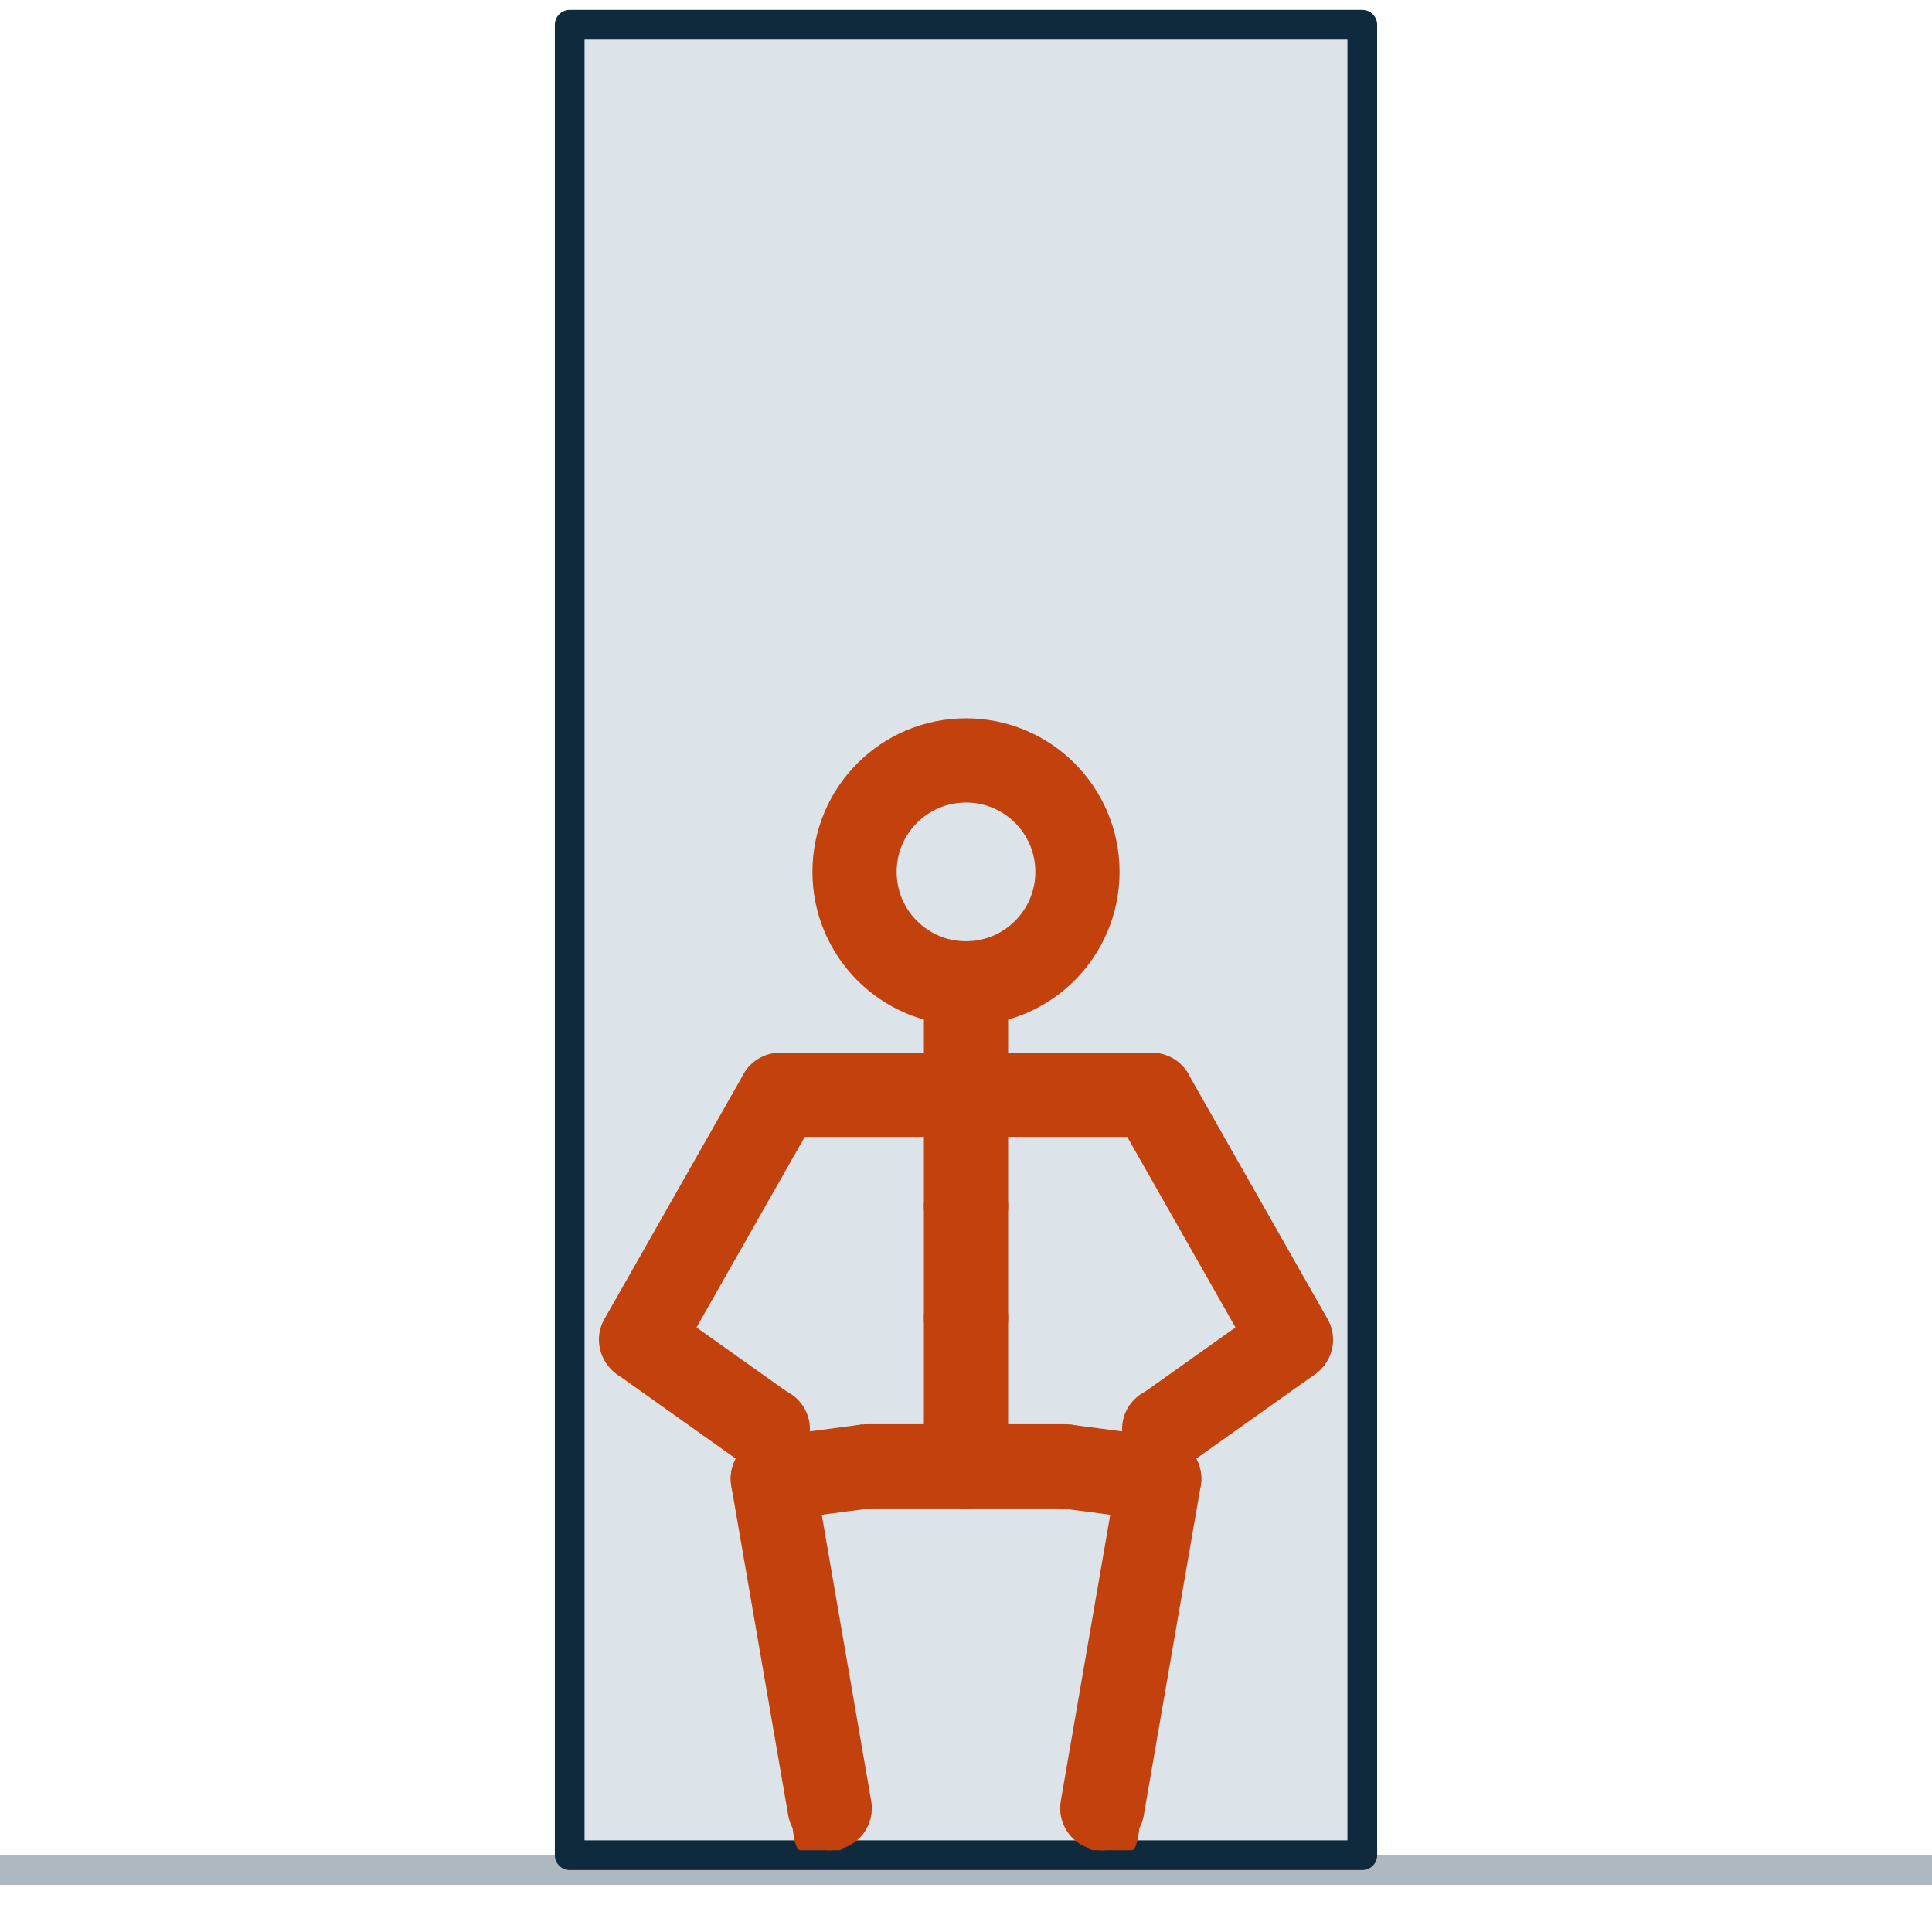
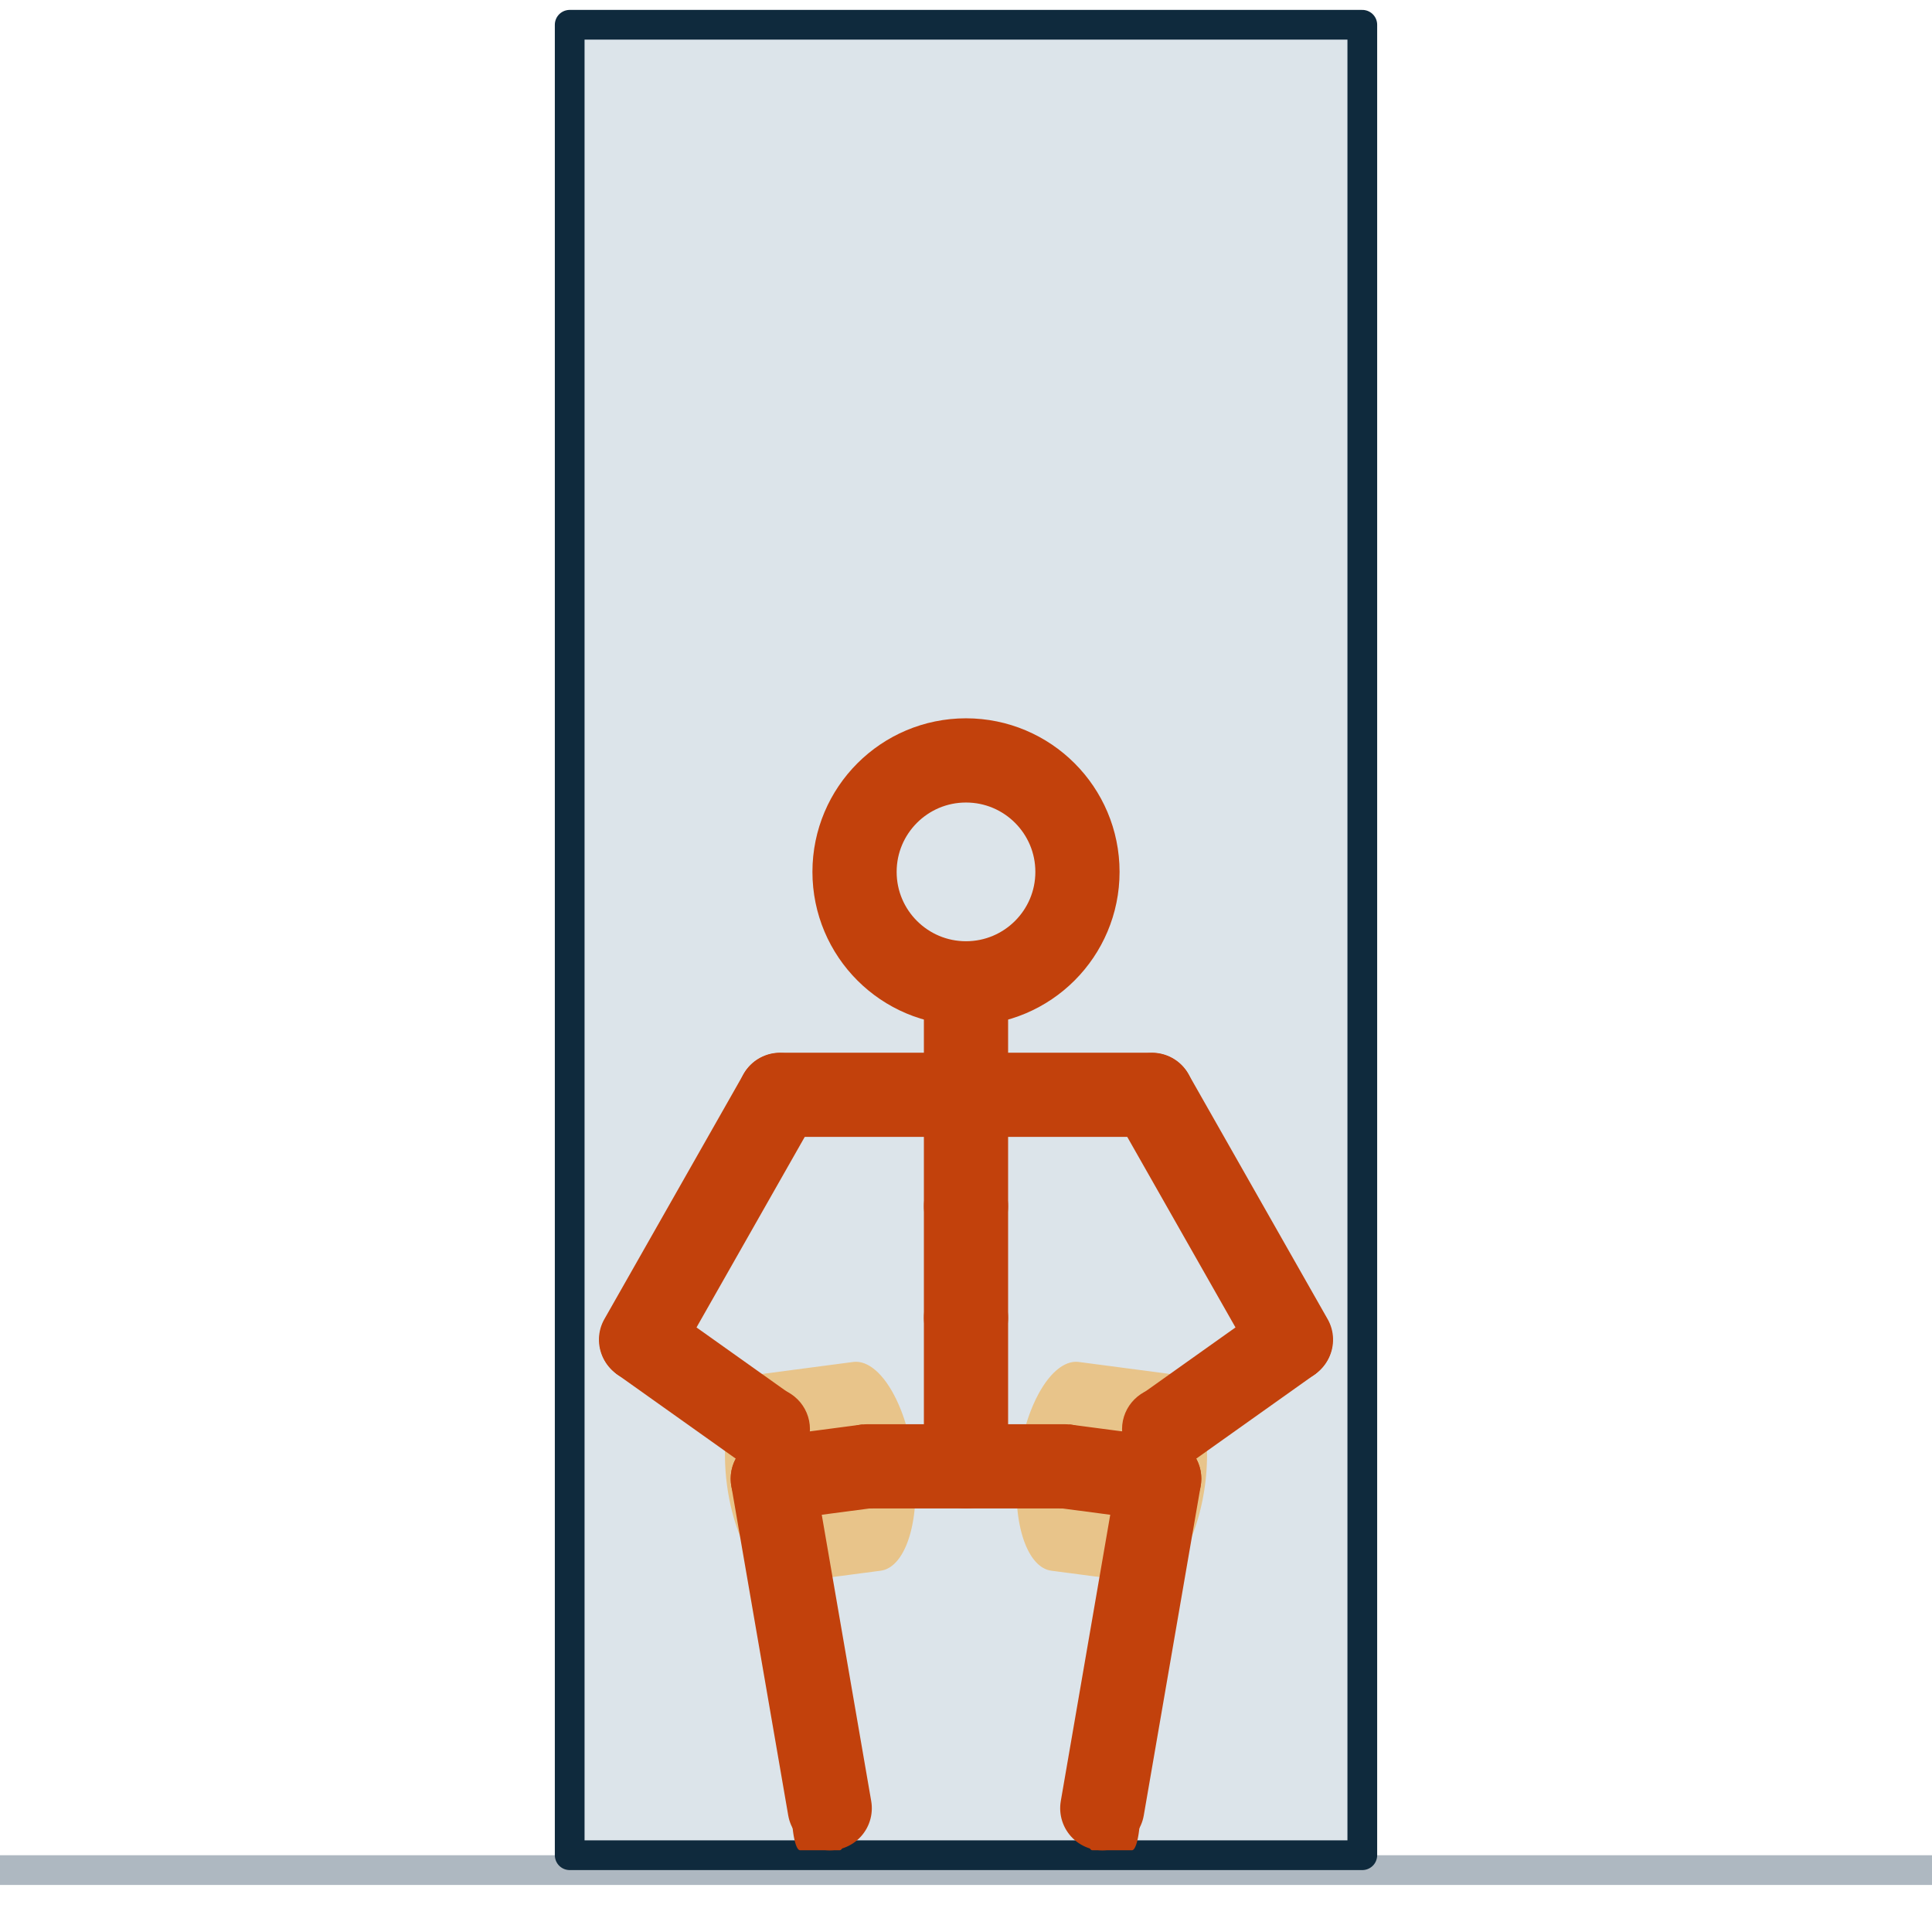
<svg xmlns="http://www.w3.org/2000/svg" class="ex ex-sentadilla-pared-front" width="64" height="64" viewBox="-7 -15 78 78" fill="none" stroke="#C2410C" stroke-width="3.4" stroke-linecap="round" stroke-linejoin="round" role="img" aria-label="Sentadilla isométrica en pared — vista frontal">
  <style>
.ex-sentadilla-pared-front *{transform-box:view-box;transform-origin:0 0}
+ .ex-sentadilla-pared-front .k-glow0{transform:translate(28px,44.2px) rotate(82.5deg) scale(0.85,0.38);animation:sentadilla-pared-front-glow0 6.6s linear infinite}
+ @keyframes sentadilla-pared-front-glow0{0%{transform:translate(28px,34.4px) rotate(4.5deg) scale(0,1.16)}10.1%{transform:translate(28px,34.4px) rotate(4.5deg) scale(0,1.16)}12.12%{transform:translate(28px,34.7px) rotate(6.7deg) scale(0,1.09)}14.14%{transform:translate(28px,35.5px) rotate(10.8deg) scale(0,0.97)}16.16%{transform:translate(28px,37.1px) rotate(17.5deg) scale(0,0.8)}18.18%{transform:translate(28px,39.3px) rotate(28.8deg) scale(0,0.61)}20.2%{transform:translate(28px,41.5px) rotate(46.7deg) scale(0,0.46)}22.22%{transform:translate(28px,43.1px) rotate(66.3deg) scale(0,0.39)}24.24%{transform:translate(28px,43.9px) rotate(78.2deg) scale(0,0.38)}26.26%{transform:translate(28px,44.2px) rotate(82deg) scale(0,0.38)}28.28%{transform:translate(28px,44.2px) rotate(82.5deg) scale(0,0.38)}30.3%{transform:translate(28px,44.2px) rotate(82.5deg) scale(0,0.38)}34.09%{transform:translate(28px,44.2px) rotate(82.5deg) scale(0.58,0.38)}37.88%{transform:translate(28px,44.2px) rotate(82.5deg) scale(0.85,0.38)}41.67%{transform:translate(28px,44.2px) rotate(82.5deg) scale(0.7,0.38)}45.45%{transform:translate(28px,44.2px) rotate(82.5deg) scale(0.85,0.38)}49.24%{transform:translate(28px,44.2px) rotate(82.5deg) scale(1,0.38)}53.03%{transform:translate(28px,44.2px) rotate(82.5deg) scale(0.85,0.38)}56.82%{transform:translate(28px,44.2px) rotate(82.5deg) scale(0.7,0.38)}60.61%{transform:translate(28px,44.2px) rotate(82.5deg) scale(0.85,0.38)}64.39%{transform:translate(28px,44.2px) rotate(82.5deg) scale(1,0.38)}68.18%{transform:translate(28px,44.2px) rotate(82.5deg) scale(0.85,0.38)}71.97%{transform:translate(28px,44.2px) rotate(82.5deg) scale(0.41,0.38)}75.76%{transform:translate(28px,44.2px) rotate(82.5deg) scale(0,0.38)}77.78%{transform:translate(28px,44.2px) rotate(82.5deg) scale(0,0.38)}79.8%{transform:translate(28px,44.2px) rotate(82deg) scale(0,0.38)}81.82%{transform:translate(28px,43.9px) rotate(78.2deg) scale(0,0.38)}83.84%{transform:translate(28px,43.1px) rotate(66.3deg) scale(0,0.39)}85.86%{transform:translate(28px,41.5px) rotate(46.7deg) scale(0,0.46)}87.88%{transform:translate(28px,39.3px) rotate(28.8deg) scale(0,0.61)}89.9%{transform:translate(28px,37.1px) rotate(17.5deg) scale(0,0.8)}91.92%{transform:translate(28px,35.5px) rotate(10.8deg) scale(0,0.97)}93.94%{transform:translate(28px,34.7px) rotate(6.7deg) scale(0,1.09)}95.96%{transform:translate(28px,34.4px) rotate(4.5deg) scale(0,1.16)}100%{transform:translate(28px,34.4px) rotate(4.5deg) scale(0,1.16)}}
+ .ex-sentadilla-pared-front .k-glow1{transform:translate(36px,44.2px) rotate(-82.5deg) scale(0.85,0.38);animation:sentadilla-pared-front-glow1 6.6s linear infinite}
+ @keyframes sentadilla-pared-front-glow1{0%{transform:translate(36px,34.4px) rotate(-4.5deg) scale(0,1.16)}10.1%{transform:translate(36px,34.4px) rotate(-4.5deg) scale(0,1.16)}12.12%{transform:translate(36px,34.7px) rotate(-6.7deg) scale(0,1.09)}14.14%{transform:translate(36px,35.5px) rotate(-10.8deg) scale(0,0.97)}16.16%{transform:translate(36px,37.1px) rotate(-17.5deg) scale(0,0.8)}18.18%{transform:translate(36px,39.3px) rotate(-28.8deg) scale(0,0.61)}20.2%{transform:translate(36px,41.5px) rotate(-46.7deg) scale(0,0.46)}22.22%{transform:translate(36px,43.1px) rotate(-66.3deg) scale(0,0.39)}24.24%{transform:translate(36px,43.9px) rotate(-78.2deg) scale(0,0.38)}26.26%{transform:translate(36px,44.2px) rotate(-82deg) scale(0,0.38)}28.28%{transform:translate(36px,44.2px) rotate(-82.5deg) scale(0,0.38)}30.3%{transform:translate(36px,44.2px) rotate(-82.5deg) scale(0,0.38)}34.09%{transform:translate(36px,44.2px) rotate(-82.5deg) scale(0.58,0.38)}37.88%{transform:translate(36px,44.2px) rotate(-82.5deg) scale(0.85,0.38)}41.67%{transform:translate(36px,44.2px) rotate(-82.5deg) scale(0.7,0.38)}45.45%{transform:translate(36px,44.2px) rotate(-82.5deg) scale(0.85,0.38)}49.24%{transform:translate(36px,44.2px) rotate(-82.5deg) scale(1,0.38)}53.03%{transform:translate(36px,44.2px) rotate(-82.5deg) scale(0.85,0.38)}56.82%{transform:translate(36px,44.2px) rotate(-82.5deg) scale(0.7,0.38)}60.61%{transform:translate(36px,44.2px) rotate(-82.5deg) scale(0.85,0.38)}64.39%{transform:translate(36px,44.2px) rotate(-82.5deg) scale(1,0.38)}68.18%{transform:translate(36px,44.2px) rotate(-82.5deg) scale(0.85,0.38)}71.97%{transform:translate(36px,44.2px) rotate(-82.5deg) scale(0.41,0.38)}75.76%{transform:translate(36px,44.2px) rotate(-82.5deg) scale(0,0.38)}77.78%{transform:translate(36px,44.2px) rotate(-82.5deg) scale(0,0.38)}79.8%{transform:translate(36px,44.2px) rotate(-82deg) scale(0,0.38)}81.82%{transform:translate(36px,43.9px) rotate(-78.2deg) scale(0,0.38)}83.84%{transform:translate(36px,43.1px) rotate(-66.3deg) scale(0,0.39)}85.86%{transform:translate(36px,41.5px) rotate(-46.7deg) scale(0,0.46)}87.88%{transform:translate(36px,39.3px) rotate(-28.8deg) scale(0,0.61)}89.9%{transform:translate(36px,37.1px) rotate(-17.5deg) scale(0,0.8)}91.92%{transform:translate(36px,35.5px) rotate(-10.8deg) scale(0,0.97)}93.94%{transform:translate(36px,34.7px) rotate(-6.7deg) scale(0,1.09)}95.96%{transform:translate(36px,34.4px) rotate(-4.5deg) scale(0,1.16)}100%{transform:translate(36px,34.4px) rotate(-4.5deg) scale(0,1.16)}}
.ex-sentadilla-pared-front .k-pelvis{transform:translate(36px,44.2px) rotate(90deg);animation:sentadilla-pared-front-pelvis 6.6s linear infinite}
@keyframes sentadilla-pared-front-pelvis{0%{transform:translate(36px,34.4px) rotate(90deg)}10.1%{transform:translate(36px,34.4px) rotate(90deg)}12.12%{transform:translate(36px,34.7px) rotate(90deg)}14.14%{transform:translate(36px,35.5px) rotate(90deg)}16.16%{transform:translate(36px,37.1px) rotate(90deg)}18.18%{transform:translate(36px,39.3px) rotate(90deg)}20.2%{transform:translate(36px,41.5px) rotate(90deg)}22.22%{transform:translate(36px,43.1px) rotate(90deg)}24.24%{transform:translate(36px,43.9px) rotate(90deg)}26.26%{transform:translate(36px,44.2px) rotate(90deg)}79.8%{transform:translate(36px,44.2px) rotate(90deg)}81.82%{transform:translate(36px,43.9px) rotate(90deg)}83.84%{transform:translate(36px,43.1px) rotate(90deg)}85.86%{transform:translate(36px,41.5px) rotate(90deg)}87.88%{transform:translate(36px,39.3px) rotate(90deg)}89.9%{transform:translate(36px,37.1px) rotate(90deg)}91.92%{transform:translate(36px,35.5px) rotate(90deg)}93.94%{transform:translate(36px,34.7px) rotate(90deg)}95.96%{transform:translate(36px,34.4px) rotate(90deg)}100%{transform:translate(36px,34.4px) rotate(90deg)}}
.ex-sentadilla-pared-front .k-spine0{transform:translate(32px,38.2px) rotate(0deg);animation:sentadilla-pared-front-spine0 6.6s linear infinite}
@keyframes sentadilla-pared-front-spine0{0%{transform:translate(32px,28.4px) rotate(0deg)}10.1%{transform:translate(32px,28.4px) rotate(0deg)}12.12%{transform:translate(32px,28.7px) rotate(0deg)}14.14%{transform:translate(32px,29.5px) rotate(0deg)}16.16%{transform:translate(32px,31.1px) rotate(0deg)}18.18%{transform:translate(32px,33.3px) rotate(0deg)}20.2%{transform:translate(32px,35.5px) rotate(0deg)}22.22%{transform:translate(32px,37.1px) rotate(0deg)}24.24%{transform:translate(32px,37.9px) rotate(0deg)}26.26%{transform:translate(32px,38.2px) rotate(0deg)}79.8%{transform:translate(32px,38.2px) rotate(0deg)}81.82%{transform:translate(32px,37.9px) rotate(0deg)}83.84%{transform:translate(32px,37.1px) rotate(0deg)}85.86%{transform:translate(32px,35.5px) rotate(0deg)}87.88%{transform:translate(32px,33.3px) rotate(0deg)}89.9%{transform:translate(32px,31.1px) rotate(0deg)}91.92%{transform:translate(32px,29.5px) rotate(0deg)}93.94%{transform:translate(32px,28.7px) rotate(0deg)}95.96%{transform:translate(32px,28.4px) rotate(0deg)}100%{transform:translate(32px,28.4px) rotate(0deg)}}
.ex-sentadilla-pared-front .k-spine1{transform:translate(32px,33.7px) rotate(0deg);animation:sentadilla-pared-front-spine1 6.6s linear infinite}
@keyframes sentadilla-pared-front-spine1{0%{transform:translate(32px,23.9px) rotate(0deg)}10.1%{transform:translate(32px,23.9px) rotate(0deg)}12.12%{transform:translate(32px,24.2px) rotate(0deg)}14.14%{transform:translate(32px,25px) rotate(0deg)}16.16%{transform:translate(32px,26.6px) rotate(0deg)}18.18%{transform:translate(32px,28.8px) rotate(0deg)}20.2%{transform:translate(32px,31px) rotate(0deg)}22.22%{transform:translate(32px,32.6px) rotate(0deg)}24.24%{transform:translate(32px,33.4px) rotate(0deg)}26.26%{transform:translate(32px,33.7px) rotate(0deg)}79.8%{transform:translate(32px,33.7px) rotate(0deg)}81.82%{transform:translate(32px,33.4px) rotate(0deg)}83.84%{transform:translate(32px,32.6px) rotate(0deg)}85.86%{transform:translate(32px,31px) rotate(0deg)}87.88%{transform:translate(32px,28.8px) rotate(0deg)}89.9%{transform:translate(32px,26.6px) rotate(0deg)}91.92%{transform:translate(32px,25px) rotate(0deg)}93.94%{transform:translate(32px,24.2px) rotate(0deg)}95.96%{transform:translate(32px,23.9px) rotate(0deg)}100%{transform:translate(32px,23.9px) rotate(0deg)}}
.ex-sentadilla-pared-front .k-spine2{transform:translate(32px,29.2px) rotate(0deg);animation:sentadilla-pared-front-spine2 6.6s linear infinite}
@keyframes sentadilla-pared-front-spine2{0%{transform:translate(32px,19.4px) rotate(0deg)}10.1%{transform:translate(32px,19.4px) rotate(0deg)}12.12%{transform:translate(32px,19.7px) rotate(0deg)}14.14%{transform:translate(32px,20.5px) rotate(0deg)}16.16%{transform:translate(32px,22.1px) rotate(0deg)}18.18%{transform:translate(32px,24.3px) rotate(0deg)}20.2%{transform:translate(32px,26.5px) rotate(0deg)}22.22%{transform:translate(32px,28.1px) rotate(0deg)}24.24%{transform:translate(32px,28.9px) rotate(0deg)}26.26%{transform:translate(32px,29.2px) rotate(0deg)}79.8%{transform:translate(32px,29.2px) rotate(0deg)}81.82%{transform:translate(32px,28.9px) rotate(0deg)}83.84%{transform:translate(32px,28.1px) rotate(0deg)}85.86%{transform:translate(32px,26.5px) rotate(0deg)}87.88%{transform:translate(32px,24.3px) rotate(0deg)}89.9%{transform:translate(32px,22.1px) rotate(0deg)}91.92%{transform:translate(32px,20.5px) rotate(0deg)}93.94%{transform:translate(32px,19.7px) rotate(0deg)}95.96%{transform:translate(32px,19.4px) rotate(0deg)}100%{transform:translate(32px,19.4px) rotate(0deg)}}
.ex-sentadilla-pared-front .k-neck{transform:translate(32px,25.2px) rotate(0deg);animation:sentadilla-pared-front-neck 6.6s linear infinite}
@keyframes sentadilla-pared-front-neck{0%{transform:translate(32px,15.4px) rotate(0deg)}10.1%{transform:translate(32px,15.4px) rotate(0deg)}12.12%{transform:translate(32px,15.7px) rotate(0deg)}14.14%{transform:translate(32px,16.5px) rotate(0deg)}16.16%{transform:translate(32px,18.1px) rotate(0deg)}18.18%{transform:translate(32px,20.3px) rotate(0deg)}20.2%{transform:translate(32px,22.5px) rotate(0deg)}22.22%{transform:translate(32px,24.1px) rotate(0deg)}24.24%{transform:translate(32px,24.9px) rotate(0deg)}26.26%{transform:translate(32px,25.2px) rotate(0deg)}79.8%{transform:translate(32px,25.2px) rotate(0deg)}81.82%{transform:translate(32px,24.9px) rotate(0deg)}83.84%{transform:translate(32px,24.1px) rotate(0deg)}85.86%{transform:translate(32px,22.5px) rotate(0deg)}87.88%{transform:translate(32px,20.3px) rotate(0deg)}89.9%{transform:translate(32px,18.1px) rotate(0deg)}91.92%{transform:translate(32px,16.5px) rotate(0deg)}93.94%{transform:translate(32px,15.7px) rotate(0deg)}95.96%{transform:translate(32px,15.4px) rotate(0deg)}100%{transform:translate(32px,15.4px) rotate(0deg)}}
.ex-sentadilla-pared-front .k-shoulders{transform:translate(39.5px,29.2px) rotate(90deg);animation:sentadilla-pared-front-shoulders 6.6s linear infinite}
@keyframes sentadilla-pared-front-shoulders{0%{transform:translate(39.5px,19.4px) rotate(90deg)}10.1%{transform:translate(39.5px,19.4px) rotate(90deg)}12.12%{transform:translate(39.5px,19.7px) rotate(90deg)}14.14%{transform:translate(39.5px,20.5px) rotate(90deg)}16.16%{transform:translate(39.5px,22.1px) rotate(90deg)}18.18%{transform:translate(39.5px,24.3px) rotate(90deg)}20.2%{transform:translate(39.5px,26.5px) rotate(90deg)}22.22%{transform:translate(39.5px,28.1px) rotate(90deg)}24.24%{transform:translate(39.5px,28.9px) rotate(90deg)}26.26%{transform:translate(39.5px,29.2px) rotate(90deg)}79.8%{transform:translate(39.5px,29.2px) rotate(90deg)}81.82%{transform:translate(39.5px,28.9px) rotate(90deg)}83.84%{transform:translate(39.5px,28.1px) rotate(90deg)}85.86%{transform:translate(39.5px,26.5px) rotate(90deg)}87.88%{transform:translate(39.5px,24.3px) rotate(90deg)}89.9%{transform:translate(39.5px,22.1px) rotate(90deg)}91.92%{transform:translate(39.5px,20.5px) rotate(90deg)}93.94%{transform:translate(39.5px,19.7px) rotate(90deg)}95.96%{transform:translate(39.5px,19.4px) rotate(90deg)}100%{transform:translate(39.5px,19.4px) rotate(90deg)}}
.ex-sentadilla-pared-front .k-head{transform:translate(32px,20.2px);animation:sentadilla-pared-front-head 6.6s linear infinite}
@keyframes sentadilla-pared-front-head{0%{transform:translate(32px,10.4px)}10.1%{transform:translate(32px,10.4px)}12.12%{transform:translate(32px,10.7px)}14.14%{transform:translate(32px,11.5px)}16.16%{transform:translate(32px,13.1px)}18.18%{transform:translate(32px,15.3px)}20.2%{transform:translate(32px,17.5px)}22.22%{transform:translate(32px,19.1px)}24.24%{transform:translate(32px,19.9px)}26.26%{transform:translate(32px,20.2px)}79.8%{transform:translate(32px,20.2px)}81.82%{transform:translate(32px,19.9px)}83.84%{transform:translate(32px,19.1px)}85.86%{transform:translate(32px,17.5px)}87.88%{transform:translate(32px,15.3px)}89.9%{transform:translate(32px,13.1px)}91.92%{transform:translate(32px,11.5px)}93.94%{transform:translate(32px,10.7px)}95.96%{transform:translate(32px,10.4px)}100%{transform:translate(32px,10.4px)}}
.ex-sentadilla-pared-front .k-upper-l{transform:translate(39.5px,29.2px) rotate(-29.6deg) scaleY(0.99);animation:sentadilla-pared-front-upper-l 6.6s linear infinite}
@keyframes sentadilla-pared-front-upper-l{0%{transform:translate(39.5px,19.4px) rotate(-29.6deg) scaleY(0.99)}10.1%{transform:translate(39.5px,19.4px) rotate(-29.6deg) scaleY(0.99)}12.12%{transform:translate(39.5px,19.7px) rotate(-29.6deg) scaleY(0.99)}14.14%{transform:translate(39.5px,20.5px) rotate(-29.6deg) scaleY(0.99)}16.16%{transform:translate(39.5px,22.1px) rotate(-29.6deg) scaleY(0.99)}18.18%{transform:translate(39.5px,24.3px) rotate(-29.6deg) scaleY(0.99)}20.2%{transform:translate(39.5px,26.5px) rotate(-29.6deg) scaleY(0.99)}22.22%{transform:translate(39.5px,28.1px) rotate(-29.6deg) scaleY(0.99)}24.24%{transform:translate(39.5px,28.9px) rotate(-29.6deg) scaleY(0.99)}26.26%{transform:translate(39.5px,29.2px) rotate(-29.6deg) scaleY(0.99)}79.8%{transform:translate(39.5px,29.2px) rotate(-29.6deg) scaleY(0.99)}81.82%{transform:translate(39.5px,28.9px) rotate(-29.6deg) scaleY(0.99)}83.84%{transform:translate(39.5px,28.1px) rotate(-29.6deg) scaleY(0.99)}85.86%{transform:translate(39.5px,26.5px) rotate(-29.6deg) scaleY(0.99)}87.88%{transform:translate(39.5px,24.3px) rotate(-29.6deg) scaleY(0.99)}89.9%{transform:translate(39.5px,22.1px) rotate(-29.6deg) scaleY(0.99)}91.92%{transform:translate(39.5px,20.5px) rotate(-29.6deg) scaleY(0.99)}93.94%{transform:translate(39.5px,19.7px) rotate(-29.6deg) scaleY(0.99)}95.96%{transform:translate(39.5px,19.4px) rotate(-29.6deg) scaleY(0.99)}100%{transform:translate(39.5px,19.4px) rotate(-29.6deg) scaleY(0.99)}}
.ex-sentadilla-pared-front .k-upper-r{transform:translate(24.5px,29.2px) rotate(29.6deg) scaleY(0.99);animation:sentadilla-pared-front-upper-r 6.6s linear infinite}
@keyframes sentadilla-pared-front-upper-r{0%{transform:translate(24.5px,19.4px) rotate(29.6deg) scaleY(0.99)}10.1%{transform:translate(24.5px,19.4px) rotate(29.6deg) scaleY(0.99)}12.12%{transform:translate(24.5px,19.7px) rotate(29.6deg) scaleY(0.99)}14.14%{transform:translate(24.5px,20.5px) rotate(29.6deg) scaleY(0.99)}16.16%{transform:translate(24.5px,22.1px) rotate(29.6deg) scaleY(0.99)}18.18%{transform:translate(24.5px,24.3px) rotate(29.6deg) scaleY(0.99)}20.2%{transform:translate(24.5px,26.5px) rotate(29.6deg) scaleY(0.99)}22.22%{transform:translate(24.5px,28.1px) rotate(29.6deg) scaleY(0.99)}24.24%{transform:translate(24.5px,28.9px) rotate(29.6deg) scaleY(0.99)}26.26%{transform:translate(24.5px,29.2px) rotate(29.6deg) scaleY(0.99)}79.8%{transform:translate(24.5px,29.2px) rotate(29.6deg) scaleY(0.99)}81.82%{transform:translate(24.5px,28.9px) rotate(29.6deg) scaleY(0.99)}83.84%{transform:translate(24.5px,28.1px) rotate(29.6deg) scaleY(0.99)}85.86%{transform:translate(24.5px,26.5px) rotate(29.6deg) scaleY(0.99)}87.88%{transform:translate(24.5px,24.3px) rotate(29.6deg) scaleY(0.99)}89.9%{transform:translate(24.5px,22.1px) rotate(29.6deg) scaleY(0.99)}91.92%{transform:translate(24.5px,20.5px) rotate(29.6deg) scaleY(0.99)}93.94%{transform:translate(24.5px,19.7px) rotate(29.6deg) scaleY(0.99)}95.96%{transform:translate(24.5px,19.4px) rotate(29.6deg) scaleY(0.99)}100%{transform:translate(24.5px,19.4px) rotate(29.6deg) scaleY(0.99)}}
.ex-sentadilla-pared-front .k-elbow-l{transform:translate(45.1px,39.1px);animation:sentadilla-pared-front-elbow-l 6.6s linear infinite}
@keyframes sentadilla-pared-front-elbow-l{0%{transform:translate(45.1px,29.2px)}8.08%{transform:translate(45.1px,29.2px)}10.1%{transform:translate(45.1px,29.3px)}12.12%{transform:translate(45.1px,29.5px)}14.14%{transform:translate(45.1px,30.3px)}16.16%{transform:translate(45.1px,32px)}18.18%{transform:translate(45.1px,34.1px)}20.2%{transform:translate(45.1px,36.3px)}22.22%{transform:translate(45.1px,37.9px)}24.24%{transform:translate(45.1px,38.8px)}26.26%{transform:translate(45.1px,39px)}28.28%{transform:translate(45.1px,39.1px)}77.78%{transform:translate(45.1px,39.1px)}79.8%{transform:translate(45.1px,39px)}81.82%{transform:translate(45.1px,38.8px)}83.84%{transform:translate(45.1px,37.9px)}85.86%{transform:translate(45.1px,36.3px)}87.88%{transform:translate(45.1px,34.1px)}89.9%{transform:translate(45.1px,32px)}91.92%{transform:translate(45.1px,30.3px)}93.94%{transform:translate(45.1px,29.5px)}95.96%{transform:translate(45.1px,29.3px)}97.98%{transform:translate(45.1px,29.2px)}100%{transform:translate(45.1px,29.2px)}}
.ex-sentadilla-pared-front .k-elbow-r{transform:translate(18.9px,39.1px);animation:sentadilla-pared-front-elbow-r 6.6s linear infinite}
@keyframes sentadilla-pared-front-elbow-r{0%{transform:translate(18.9px,29.2px)}8.08%{transform:translate(18.9px,29.2px)}10.1%{transform:translate(18.9px,29.3px)}12.12%{transform:translate(18.9px,29.5px)}14.14%{transform:translate(18.9px,30.3px)}16.16%{transform:translate(18.9px,32px)}18.18%{transform:translate(18.9px,34.1px)}20.2%{transform:translate(18.9px,36.3px)}22.22%{transform:translate(18.9px,37.9px)}24.24%{transform:translate(18.9px,38.8px)}26.26%{transform:translate(18.9px,39px)}28.28%{transform:translate(18.9px,39.1px)}77.78%{transform:translate(18.9px,39.1px)}79.8%{transform:translate(18.9px,39px)}81.82%{transform:translate(18.9px,38.8px)}83.84%{transform:translate(18.9px,37.9px)}85.86%{transform:translate(18.9px,36.3px)}87.88%{transform:translate(18.9px,34.1px)}89.9%{transform:translate(18.9px,32px)}91.92%{transform:translate(18.9px,30.3px)}93.94%{transform:translate(18.9px,29.5px)}95.96%{transform:translate(18.9px,29.3px)}97.98%{transform:translate(18.9px,29.2px)}100%{transform:translate(18.9px,29.2px)}}
+ .ex-sentadilla-pared-front .k-fore-l{transform:translate(45.1px,39.1px) rotate(54.6deg) scaleY(0.66);animation:sentadilla-pared-front-fore-l 6.6s linear infinite}
+ @keyframes sentadilla-pared-front-fore-l{0%{transform:translate(45.1px,29.2px) rotate(54.6deg) scaleY(0.66)}8.08%{transform:translate(45.1px,29.2px) rotate(54.6deg) scaleY(0.66)}10.1%{transform:translate(45.1px,29.3px) rotate(54.6deg) scaleY(0.66)}12.12%{transform:translate(45.1px,29.5px) rotate(54.6deg) scaleY(0.66)}14.14%{transform:translate(45.1px,30.3px) rotate(54.6deg) scaleY(0.66)}16.16%{transform:translate(45.1px,32px) rotate(54.6deg) scaleY(0.66)}18.18%{transform:translate(45.1px,34.1px) rotate(54.6deg) scaleY(0.66)}20.2%{transform:translate(45.1px,36.3px) rotate(54.6deg) scaleY(0.66)}22.22%{transform:translate(45.1px,37.9px) rotate(54.6deg) scaleY(0.66)}24.24%{transform:translate(45.1px,38.8px) rotate(54.6deg) scaleY(0.66)}26.26%{transform:translate(45.1px,39px) rotate(54.6deg) scaleY(0.66)}28.28%{transform:translate(45.1px,39.1px) rotate(54.6deg) scaleY(0.66)}77.78%{transform:translate(45.1px,39.1px) rotate(54.6deg) scaleY(0.66)}79.8%{transform:translate(45.1px,39px) rotate(54.6deg) scaleY(0.66)}81.82%{transform:translate(45.1px,38.8px) rotate(54.6deg) scaleY(0.66)}83.84%{transform:translate(45.1px,37.9px) rotate(54.6deg) scaleY(0.66)}85.86%{transform:translate(45.1px,36.3px) rotate(54.6deg) scaleY(0.66)}87.88%{transform:translate(45.1px,34.1px) rotate(54.6deg) scaleY(0.66)}89.9%{transform:translate(45.1px,32px) rotate(54.6deg) scaleY(0.66)}91.92%{transform:translate(45.1px,30.3px) rotate(54.6deg) scaleY(0.66)}93.94%{transform:translate(45.1px,29.5px) rotate(54.6deg) scaleY(0.66)}95.96%{transform:translate(45.1px,29.3px) rotate(54.6deg) scaleY(0.66)}97.98%{transform:translate(45.1px,29.2px) rotate(54.6deg) scaleY(0.66)}100%{transform:translate(45.1px,29.2px) rotate(54.6deg) scaleY(0.66)}}
+ .ex-sentadilla-pared-front .k-fore-r{transform:translate(18.9px,39.1px) rotate(-54.6deg) scaleY(0.66);animation:sentadilla-pared-front-fore-r 6.6s linear infinite}
+ @keyframes sentadilla-pared-front-fore-r{0%{transform:translate(18.9px,29.2px) rotate(-54.6deg) scaleY(0.66)}8.08%{transform:translate(18.9px,29.2px) rotate(-54.6deg) scaleY(0.66)}10.1%{transform:translate(18.9px,29.3px) rotate(-54.6deg) scaleY(0.66)}12.12%{transform:translate(18.9px,29.5px) rotate(-54.6deg) scaleY(0.66)}14.14%{transform:translate(18.9px,30.3px) rotate(-54.6deg) scaleY(0.66)}16.16%{transform:translate(18.9px,32px) rotate(-54.6deg) scaleY(0.66)}18.18%{transform:translate(18.9px,34.1px) rotate(-54.6deg) scaleY(0.66)}20.2%{transform:translate(18.9px,36.3px) rotate(-54.6deg) scaleY(0.66)}22.22%{transform:translate(18.9px,37.9px) rotate(-54.6deg) scaleY(0.66)}24.24%{transform:translate(18.9px,38.8px) rotate(-54.6deg) scaleY(0.66)}26.26%{transform:translate(18.9px,39px) rotate(-54.6deg) scaleY(0.66)}28.28%{transform:translate(18.9px,39.1px) rotate(-54.6deg) scaleY(0.66)}77.78%{transform:translate(18.9px,39.1px) rotate(-54.6deg) scaleY(0.66)}79.8%{transform:translate(18.9px,39px) rotate(-54.6deg) scaleY(0.66)}81.82%{transform:translate(18.9px,38.8px) rotate(-54.6deg) scaleY(0.66)}83.84%{transform:translate(18.9px,37.9px) rotate(-54.6deg) scaleY(0.66)}85.86%{transform:translate(18.9px,36.3px) rotate(-54.6deg) scaleY(0.66)}87.88%{transform:translate(18.9px,34.1px) rotate(-54.6deg) scaleY(0.66)}89.9%{transform:translate(18.9px,32px) rotate(-54.6deg) scaleY(0.66)}91.92%{transform:translate(18.9px,30.3px) rotate(-54.6deg) scaleY(0.66)}93.94%{transform:translate(18.9px,29.5px) rotate(-54.6deg) scaleY(0.66)}95.96%{transform:translate(18.9px,29.3px) rotate(-54.6deg) scaleY(0.66)}97.98%{transform:translate(18.9px,29.2px) rotate(-54.6deg) scaleY(0.66)}100%{transform:translate(18.9px,29.2px) rotate(-54.6deg) scaleY(0.66)}}
.ex-sentadilla-pared-front .k-thigh-l{transform:translate(36px,44.2px) rotate(-82.5deg) scaleY(0.28);animation:sentadilla-pared-front-thigh-l 6.6s linear infinite}
@keyframes sentadilla-pared-front-thigh-l{0%{transform:translate(36px,34.4px) rotate(-4.5deg) scaleY(0.86)}10.1%{transform:translate(36px,34.4px) rotate(-4.5deg) scaleY(0.86)}12.12%{transform:translate(36px,34.7px) rotate(-6.7deg) scaleY(0.81)}14.14%{transform:translate(36px,35.5px) rotate(-10.8deg) scaleY(0.72)}16.16%{transform:translate(36px,37.1px) rotate(-17.5deg) scaleY(0.59)}18.18%{transform:translate(36px,39.3px) rotate(-28.8deg) scaleY(0.45)}20.2%{transform:translate(36px,41.5px) rotate(-46.7deg) scaleY(0.34)}22.22%{transform:translate(36px,43.1px) rotate(-66.3deg) scaleY(0.29)}24.24%{transform:translate(36px,43.9px) rotate(-78.2deg) scaleY(0.28)}26.26%{transform:translate(36px,44.2px) rotate(-82deg) scaleY(0.28)}28.28%{transform:translate(36px,44.2px) rotate(-82.5deg) scaleY(0.28)}77.78%{transform:translate(36px,44.2px) rotate(-82.5deg) scaleY(0.28)}79.8%{transform:translate(36px,44.2px) rotate(-82deg) scaleY(0.28)}81.82%{transform:translate(36px,43.9px) rotate(-78.2deg) scaleY(0.28)}83.84%{transform:translate(36px,43.1px) rotate(-66.3deg) scaleY(0.29)}85.86%{transform:translate(36px,41.5px) rotate(-46.7deg) scaleY(0.34)}87.88%{transform:translate(36px,39.3px) rotate(-28.8deg) scaleY(0.45)}89.9%{transform:translate(36px,37.1px) rotate(-17.5deg) scaleY(0.59)}91.92%{transform:translate(36px,35.5px) rotate(-10.8deg) scaleY(0.72)}93.94%{transform:translate(36px,34.7px) rotate(-6.7deg) scaleY(0.81)}95.96%{transform:translate(36px,34.4px) rotate(-4.5deg) scaleY(0.86)}100%{transform:translate(36px,34.4px) rotate(-4.5deg) scaleY(0.86)}}
.ex-sentadilla-pared-front .k-thigh-r{transform:translate(28px,44.2px) rotate(82.5deg) scaleY(0.28);animation:sentadilla-pared-front-thigh-r 6.6s linear infinite}
@keyframes sentadilla-pared-front-thigh-r{0%{transform:translate(28px,34.4px) rotate(4.5deg) scaleY(0.86)}10.1%{transform:translate(28px,34.4px) rotate(4.5deg) scaleY(0.86)}12.12%{transform:translate(28px,34.7px) rotate(6.7deg) scaleY(0.81)}14.14%{transform:translate(28px,35.5px) rotate(10.8deg) scaleY(0.72)}16.16%{transform:translate(28px,37.1px) rotate(17.5deg) scaleY(0.59)}18.18%{transform:translate(28px,39.3px) rotate(28.8deg) scaleY(0.45)}20.2%{transform:translate(28px,41.5px) rotate(46.7deg) scaleY(0.34)}22.22%{transform:translate(28px,43.1px) rotate(66.3deg) scaleY(0.29)}24.24%{transform:translate(28px,43.9px) rotate(78.2deg) scaleY(0.28)}26.26%{transform:translate(28px,44.2px) rotate(82deg) scaleY(0.28)}28.28%{transform:translate(28px,44.2px) rotate(82.5deg) scaleY(0.28)}77.78%{transform:translate(28px,44.2px) rotate(82.5deg) scaleY(0.28)}79.8%{transform:translate(28px,44.2px) rotate(82deg) scaleY(0.28)}81.82%{transform:translate(28px,43.9px) rotate(78.2deg) scaleY(0.28)}83.84%{transform:translate(28px,43.1px) rotate(66.3deg) scaleY(0.29)}85.86%{transform:translate(28px,41.5px) rotate(46.7deg) scaleY(0.34)}87.88%{transform:translate(28px,39.3px) rotate(28.8deg) scaleY(0.45)}89.9%{transform:translate(28px,37.1px) rotate(17.5deg) scaleY(0.59)}91.92%{transform:translate(28px,35.5px) rotate(10.8deg) scaleY(0.72)}93.94%{transform:translate(28px,34.7px) rotate(6.7deg) scaleY(0.81)}95.96%{transform:translate(28px,34.4px) rotate(4.5deg) scaleY(0.86)}100%{transform:translate(28px,34.4px) rotate(4.5deg) scaleY(0.86)}}
- .ex-sentadilla-pared-front .k-fore-l{transform:translate(45.1px,39.1px) rotate(54.6deg) scaleY(0.66);animation:sentadilla-pared-front-fore-l 6.6s linear infinite}
- @keyframes sentadilla-pared-front-fore-l{0%{transform:translate(45.1px,29.2px) rotate(54.6deg) scaleY(0.66)}8.08%{transform:translate(45.1px,29.2px) rotate(54.6deg) scaleY(0.66)}10.1%{transform:translate(45.1px,29.3px) rotate(54.6deg) scaleY(0.66)}12.12%{transform:translate(45.1px,29.5px) rotate(54.6deg) scaleY(0.66)}14.14%{transform:translate(45.1px,30.3px) rotate(54.6deg) scaleY(0.66)}16.16%{transform:translate(45.1px,32px) rotate(54.6deg) scaleY(0.66)}18.18%{transform:translate(45.1px,34.1px) rotate(54.6deg) scaleY(0.66)}20.2%{transform:translate(45.1px,36.3px) rotate(54.6deg) scaleY(0.66)}22.22%{transform:translate(45.1px,37.9px) rotate(54.6deg) scaleY(0.66)}24.24%{transform:translate(45.1px,38.8px) rotate(54.6deg) scaleY(0.66)}26.26%{transform:translate(45.1px,39px) rotate(54.6deg) scaleY(0.66)}28.28%{transform:translate(45.1px,39.1px) rotate(54.6deg) scaleY(0.66)}77.78%{transform:translate(45.1px,39.1px) rotate(54.6deg) scaleY(0.66)}79.8%{transform:translate(45.1px,39px) rotate(54.6deg) scaleY(0.66)}81.82%{transform:translate(45.1px,38.8px) rotate(54.6deg) scaleY(0.66)}83.84%{transform:translate(45.1px,37.9px) rotate(54.6deg) scaleY(0.66)}85.86%{transform:translate(45.1px,36.3px) rotate(54.6deg) scaleY(0.66)}87.88%{transform:translate(45.1px,34.1px) rotate(54.6deg) scaleY(0.66)}89.9%{transform:translate(45.1px,32px) rotate(54.6deg) scaleY(0.66)}91.92%{transform:translate(45.1px,30.3px) rotate(54.6deg) scaleY(0.66)}93.94%{transform:translate(45.1px,29.5px) rotate(54.6deg) scaleY(0.66)}95.96%{transform:translate(45.1px,29.3px) rotate(54.6deg) scaleY(0.66)}97.98%{transform:translate(45.1px,29.2px) rotate(54.6deg) scaleY(0.66)}100%{transform:translate(45.1px,29.2px) rotate(54.6deg) scaleY(0.66)}}
- .ex-sentadilla-pared-front .k-fore-r{transform:translate(18.9px,39.1px) rotate(-54.6deg) scaleY(0.66);animation:sentadilla-pared-front-fore-r 6.6s linear infinite}
- @keyframes sentadilla-pared-front-fore-r{0%{transform:translate(18.9px,29.2px) rotate(-54.6deg) scaleY(0.66)}8.08%{transform:translate(18.9px,29.2px) rotate(-54.6deg) scaleY(0.66)}10.1%{transform:translate(18.9px,29.3px) rotate(-54.6deg) scaleY(0.66)}12.12%{transform:translate(18.9px,29.5px) rotate(-54.6deg) scaleY(0.66)}14.14%{transform:translate(18.9px,30.3px) rotate(-54.6deg) scaleY(0.66)}16.16%{transform:translate(18.9px,32px) rotate(-54.6deg) scaleY(0.66)}18.18%{transform:translate(18.9px,34.1px) rotate(-54.6deg) scaleY(0.66)}20.2%{transform:translate(18.9px,36.3px) rotate(-54.6deg) scaleY(0.66)}22.22%{transform:translate(18.9px,37.9px) rotate(-54.6deg) scaleY(0.66)}24.24%{transform:translate(18.9px,38.8px) rotate(-54.6deg) scaleY(0.66)}26.26%{transform:translate(18.9px,39px) rotate(-54.6deg) scaleY(0.66)}28.28%{transform:translate(18.9px,39.1px) rotate(-54.6deg) scaleY(0.66)}77.78%{transform:translate(18.9px,39.1px) rotate(-54.6deg) scaleY(0.66)}79.8%{transform:translate(18.9px,39px) rotate(-54.6deg) scaleY(0.66)}81.82%{transform:translate(18.9px,38.8px) rotate(-54.6deg) scaleY(0.66)}83.84%{transform:translate(18.9px,37.9px) rotate(-54.6deg) scaleY(0.66)}85.86%{transform:translate(18.9px,36.3px) rotate(-54.6deg) scaleY(0.66)}87.88%{transform:translate(18.9px,34.1px) rotate(-54.6deg) scaleY(0.66)}89.9%{transform:translate(18.9px,32px) rotate(-54.6deg) scaleY(0.66)}91.92%{transform:translate(18.9px,30.3px) rotate(-54.6deg) scaleY(0.66)}93.94%{transform:translate(18.9px,29.5px) rotate(-54.6deg) scaleY(0.66)}95.96%{transform:translate(18.9px,29.3px) rotate(-54.6deg) scaleY(0.66)}97.98%{transform:translate(18.9px,29.2px) rotate(-54.6deg) scaleY(0.66)}100%{transform:translate(18.9px,29.2px) rotate(-54.6deg) scaleY(0.66)}}
.ex-sentadilla-pared-front .k-hand-l{transform:translate(40px,42.7px);animation:sentadilla-pared-front-hand-l 6.6s linear infinite}
@keyframes sentadilla-pared-front-hand-l{0%{transform:translate(40px,32.9px)}10.1%{transform:translate(40px,32.9px)}12.12%{transform:translate(40px,33.2px)}14.14%{transform:translate(40px,34px)}16.16%{transform:translate(40px,35.6px)}18.18%{transform:translate(40px,37.8px)}20.2%{transform:translate(40px,40px)}22.22%{transform:translate(40px,41.6px)}24.24%{transform:translate(40px,42.4px)}26.26%{transform:translate(40px,42.7px)}79.8%{transform:translate(40px,42.7px)}81.82%{transform:translate(40px,42.4px)}83.84%{transform:translate(40px,41.6px)}85.86%{transform:translate(40px,40px)}87.88%{transform:translate(40px,37.8px)}89.9%{transform:translate(40px,35.6px)}91.92%{transform:translate(40px,34px)}93.94%{transform:translate(40px,33.2px)}95.96%{transform:translate(40px,32.9px)}100%{transform:translate(40px,32.9px)}}
.ex-sentadilla-pared-front .k-hand-r{transform:translate(24px,42.7px);animation:sentadilla-pared-front-hand-r 6.6s linear infinite}
@keyframes sentadilla-pared-front-hand-r{0%{transform:translate(24px,32.9px)}10.1%{transform:translate(24px,32.9px)}12.12%{transform:translate(24px,33.2px)}14.14%{transform:translate(24px,34px)}16.16%{transform:translate(24px,35.6px)}18.18%{transform:translate(24px,37.8px)}20.2%{transform:translate(24px,40px)}22.22%{transform:translate(24px,41.6px)}24.24%{transform:translate(24px,42.4px)}26.26%{transform:translate(24px,42.7px)}79.8%{transform:translate(24px,42.7px)}81.82%{transform:translate(24px,42.4px)}83.84%{transform:translate(24px,41.6px)}85.86%{transform:translate(24px,40px)}87.88%{transform:translate(24px,37.8px)}89.9%{transform:translate(24px,35.6px)}91.92%{transform:translate(24px,34px)}93.94%{transform:translate(24px,33.2px)}95.96%{transform:translate(24px,32.9px)}100%{transform:translate(24px,32.9px)}}
.ex-sentadilla-pared-front .k-knee-l{transform:translate(39.8px,44.7px);animation:sentadilla-pared-front-knee-l 6.6s linear infinite}
@keyframes sentadilla-pared-front-knee-l{0%{transform:translate(36.9px,45.9px)}10.1%{transform:translate(36.9px,45.9px)}12.12%{transform:translate(37.3px,45.5px)}14.14%{transform:translate(37.8px,45px)}16.16%{transform:translate(38.4px,44.7px)}18.18%{transform:translate(38.9px,44.6px)}20.2%{transform:translate(39.3px,44.6px)}22.22%{transform:translate(39.6px,44.7px)}24.24%{transform:translate(39.8px,44.7px)}81.82%{transform:translate(39.8px,44.7px)}83.84%{transform:translate(39.6px,44.7px)}85.86%{transform:translate(39.3px,44.6px)}87.88%{transform:translate(38.9px,44.6px)}89.9%{transform:translate(38.4px,44.7px)}91.92%{transform:translate(37.8px,45px)}93.94%{transform:translate(37.3px,45.5px)}95.96%{transform:translate(36.9px,45.9px)}100%{transform:translate(36.9px,45.9px)}}
.ex-sentadilla-pared-front .k-knee-r{transform:translate(24.2px,44.7px);animation:sentadilla-pared-front-knee-r 6.6s linear infinite}
@keyframes sentadilla-pared-front-knee-r{0%{transform:translate(27.1px,45.9px)}10.1%{transform:translate(27.1px,45.9px)}12.12%{transform:translate(26.7px,45.5px)}14.14%{transform:translate(26.2px,45px)}16.16%{transform:translate(25.6px,44.7px)}18.18%{transform:translate(25.1px,44.6px)}20.2%{transform:translate(24.7px,44.6px)}22.22%{transform:translate(24.4px,44.7px)}24.24%{transform:translate(24.2px,44.7px)}81.82%{transform:translate(24.2px,44.7px)}83.84%{transform:translate(24.4px,44.7px)}85.86%{transform:translate(24.7px,44.6px)}87.88%{transform:translate(25.1px,44.6px)}89.9%{transform:translate(25.6px,44.7px)}91.92%{transform:translate(26.2px,45px)}93.94%{transform:translate(26.7px,45.5px)}95.96%{transform:translate(27.1px,45.9px)}100%{transform:translate(27.1px,45.9px)}}
.ex-sentadilla-pared-front .k-shin-l{transform:translate(39.8px,44.7px) rotate(9.8deg) scaleY(1);animation:sentadilla-pared-front-shin-l 6.6s linear infinite}
@keyframes sentadilla-pared-front-shin-l{0%{transform:translate(36.9px,45.9px) rotate(-2.8deg) scaleY(0.89)}10.1%{transform:translate(36.9px,45.9px) rotate(-2.8deg) scaleY(0.89)}12.12%{transform:translate(37.3px,45.5px) rotate(-1deg) scaleY(0.93)}14.14%{transform:translate(37.8px,45px) rotate(1.4deg) scaleY(0.96)}16.16%{transform:translate(38.4px,44.7px) rotate(3.8deg) scaleY(0.99)}18.18%{transform:translate(38.9px,44.6px) rotate(6.1deg) scaleY(1)}20.2%{transform:translate(39.3px,44.6px) rotate(7.9deg) scaleY(1)}22.22%{transform:translate(39.6px,44.7px) rotate(9deg) scaleY(1)}24.24%{transform:translate(39.8px,44.7px) rotate(9.6deg) scaleY(1)}26.26%{transform:translate(39.8px,44.7px) rotate(9.8deg) scaleY(1)}79.8%{transform:translate(39.8px,44.7px) rotate(9.8deg) scaleY(1)}81.82%{transform:translate(39.8px,44.7px) rotate(9.6deg) scaleY(1)}83.84%{transform:translate(39.6px,44.7px) rotate(9deg) scaleY(1)}85.86%{transform:translate(39.3px,44.6px) rotate(7.9deg) scaleY(1)}87.88%{transform:translate(38.9px,44.6px) rotate(6.1deg) scaleY(1)}89.9%{transform:translate(38.4px,44.7px) rotate(3.8deg) scaleY(0.99)}91.92%{transform:translate(37.8px,45px) rotate(1.4deg) scaleY(0.96)}93.94%{transform:translate(37.3px,45.5px) rotate(-1deg) scaleY(0.93)}95.96%{transform:translate(36.9px,45.9px) rotate(-2.8deg) scaleY(0.89)}100%{transform:translate(36.9px,45.9px) rotate(-2.8deg) scaleY(0.89)}}
.ex-sentadilla-pared-front .k-shin-r{transform:translate(24.2px,44.7px) rotate(-9.8deg) scaleY(1);animation:sentadilla-pared-front-shin-r 6.6s linear infinite}
@keyframes sentadilla-pared-front-shin-r{0%{transform:translate(27.1px,45.9px) rotate(2.8deg) scaleY(0.89)}10.1%{transform:translate(27.1px,45.9px) rotate(2.8deg) scaleY(0.89)}12.12%{transform:translate(26.7px,45.5px) rotate(1deg) scaleY(0.93)}14.14%{transform:translate(26.2px,45px) rotate(-1.4deg) scaleY(0.96)}16.16%{transform:translate(25.6px,44.7px) rotate(-3.8deg) scaleY(0.99)}18.18%{transform:translate(25.1px,44.6px) rotate(-6.1deg) scaleY(1)}20.2%{transform:translate(24.7px,44.6px) rotate(-7.9deg) scaleY(1)}22.22%{transform:translate(24.4px,44.7px) rotate(-9deg) scaleY(1)}24.24%{transform:translate(24.2px,44.7px) rotate(-9.6deg) scaleY(1)}26.26%{transform:translate(24.2px,44.7px) rotate(-9.8deg) scaleY(1)}79.8%{transform:translate(24.2px,44.7px) rotate(-9.8deg) scaleY(1)}81.82%{transform:translate(24.2px,44.7px) rotate(-9.6deg) scaleY(1)}83.84%{transform:translate(24.4px,44.7px) rotate(-9deg) scaleY(1)}85.86%{transform:translate(24.7px,44.6px) rotate(-7.9deg) scaleY(1)}87.88%{transform:translate(25.1px,44.6px) rotate(-6.1deg) scaleY(1)}89.9%{transform:translate(25.6px,44.7px) rotate(-3.8deg) scaleY(0.99)}91.92%{transform:translate(26.2px,45px) rotate(-1.4deg) scaleY(0.96)}93.94%{transform:translate(26.7px,45.5px) rotate(1deg) scaleY(0.93)}95.96%{transform:translate(27.1px,45.9px) rotate(2.8deg) scaleY(0.89)}100%{transform:translate(27.1px,45.9px) rotate(2.8deg) scaleY(0.89)}}
.ex-sentadilla-pared-front .k-foot-l{transform:translate(37.1px,58px) rotate(-90deg) scaleY(0.2)}
.ex-sentadilla-pared-front .k-foot-r{transform:translate(26.9px,58px) rotate(90deg) scaleY(0.2)}
@media (prefers-reduced-motion: reduce){.ex-sentadilla-pared-front *{animation:none !important}}
</style>
  <line x1="-7" y1="60.5" x2="71" y2="60.5" stroke="#AEB8C1" stroke-width="1.2" />
  <polygon points="48,-14 16,-14 16,59.9 48,59.9" fill="#DCE4EA" stroke="#0F2A3D" stroke-width="1.2" />
+   <line class="k-glow0" x1="0" y1="0" x2="0" y2="10" stroke="#F2A93B" stroke-opacity="0.55" stroke-width="10" />
+   <line class="k-glow1" x1="0" y1="0" x2="0" y2="10" stroke="#F2A93B" stroke-opacity="0.55" stroke-width="10" />
  <line class="k-pelvis" x1="0" y1="0" x2="0" y2="8" />
  <line class="k-spine0" x1="0" y1="0" x2="0" y2="6" />
  <line class="k-spine1" x1="0" y1="0" x2="0" y2="4.5" />
  <line class="k-spine2" x1="0" y1="0" x2="0" y2="4.5" />
  <line class="k-neck" x1="0" y1="0" x2="0" y2="4" />
  <line class="k-shoulders" x1="0" y1="0" x2="0" y2="15" />
  <circle class="k-head" r="4.5" />
  <line class="k-upper-l" x1="0" y1="0" x2="0" y2="11.5" />
  <line class="k-upper-r" x1="0" y1="0" x2="0" y2="11.5" />
  <circle class="k-elbow-l" r="1.7" fill="#C2410C" stroke="none" />
  <circle class="k-elbow-r" r="1.7" fill="#C2410C" stroke="none" />
+   <line class="k-fore-l" x1="0" y1="0" x2="0" y2="9.5" />
+   <line class="k-fore-r" x1="0" y1="0" x2="0" y2="9.5" />
  <line class="k-thigh-l" x1="0" y1="0" x2="0" y2="13.5" />
  <line class="k-thigh-r" x1="0" y1="0" x2="0" y2="13.5" />
-   <line class="k-fore-l" x1="0" y1="0" x2="0" y2="9.5" />
-   <line class="k-fore-r" x1="0" y1="0" x2="0" y2="9.5" />
  <circle class="k-hand-l" r="1.7" fill="#C2410C" stroke="none" />
  <circle class="k-hand-r" r="1.7" fill="#C2410C" stroke="none" />
  <circle class="k-knee-l" r="1.7" fill="#C2410C" stroke="none" />
  <circle class="k-knee-r" r="1.7" fill="#C2410C" stroke="none" />
  <line class="k-shin-l" x1="0" y1="0" x2="0" y2="13.5" />
  <line class="k-shin-r" x1="0" y1="0" x2="0" y2="13.5" />
  <line class="k-foot-l" x1="0" y1="0" x2="0" y2="8" />
  <line class="k-foot-r" x1="0" y1="0" x2="0" y2="8" />
</svg>
